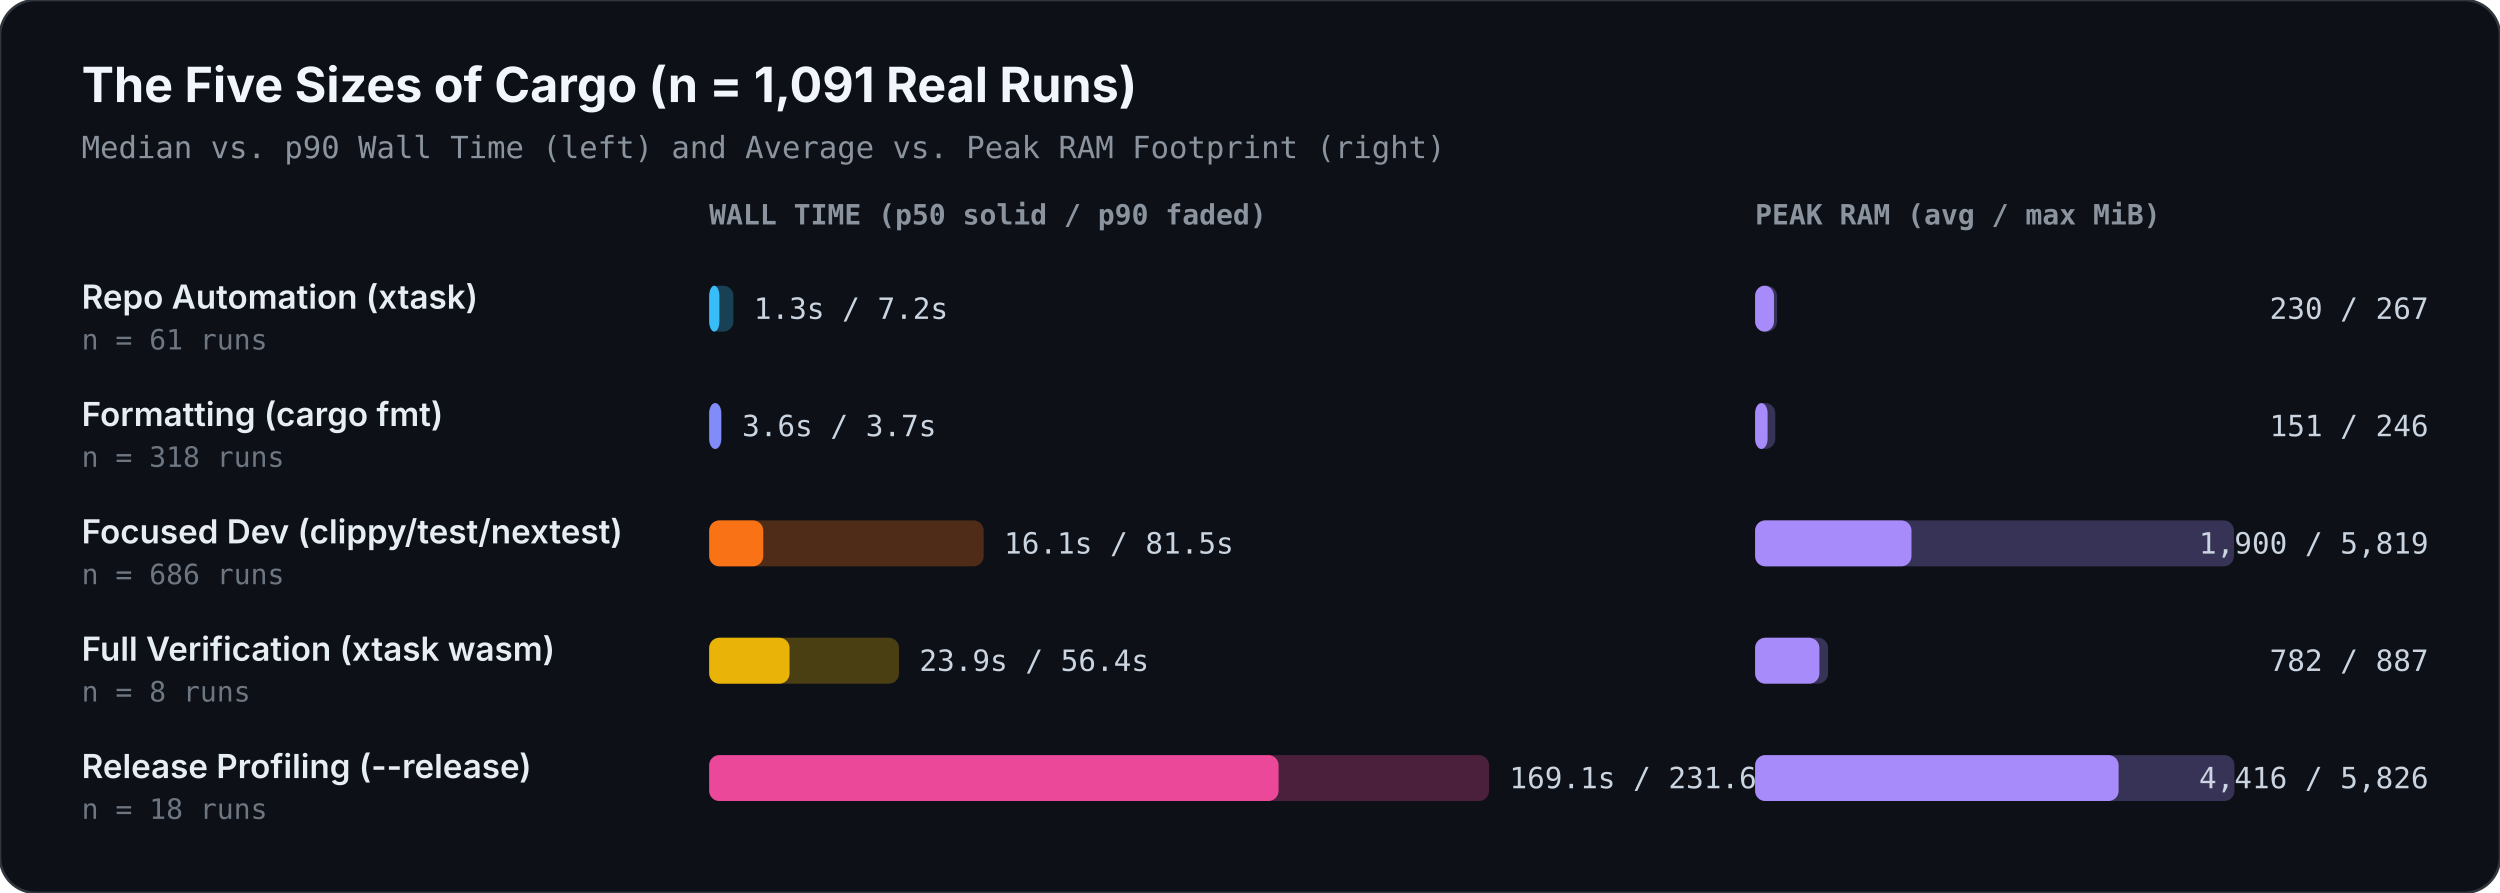
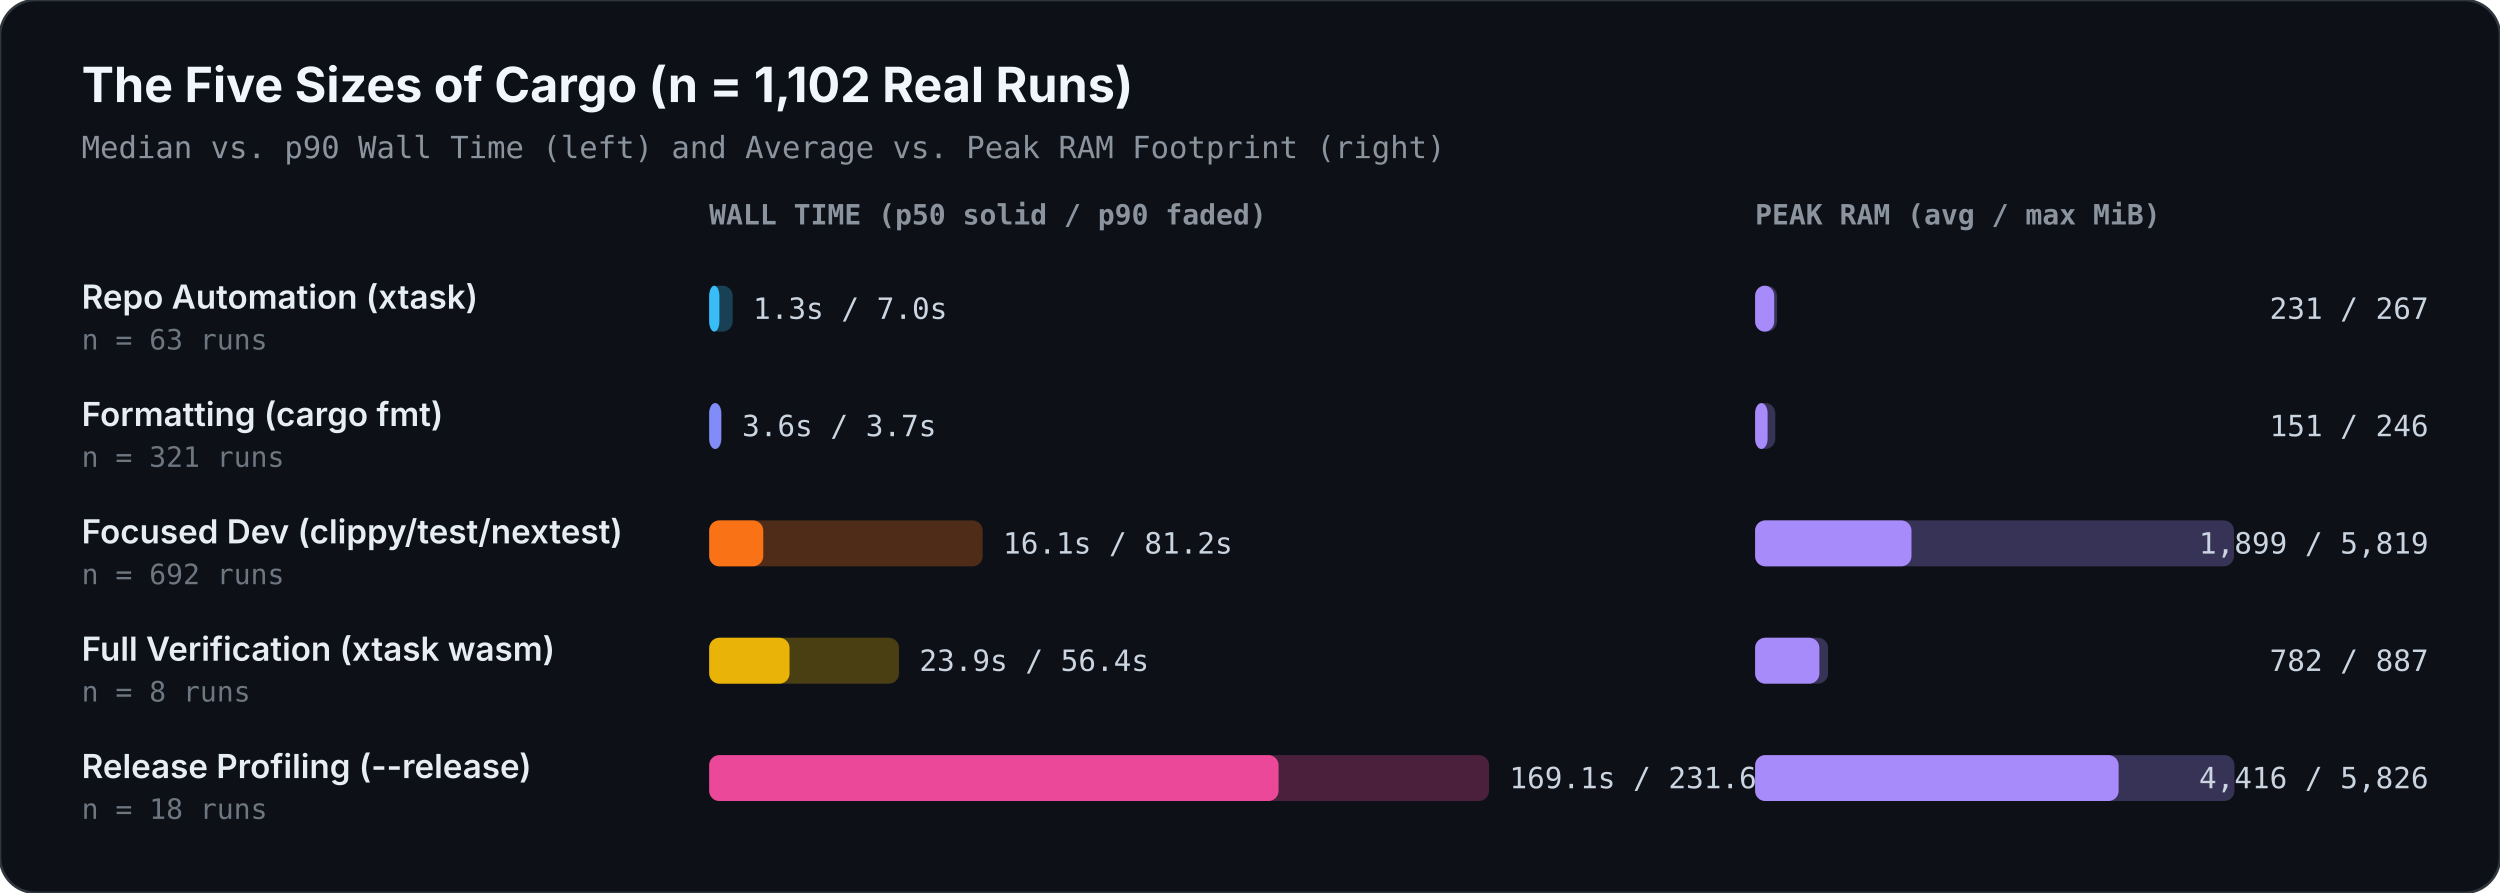
<svg xmlns="http://www.w3.org/2000/svg" viewBox="0 0 980 350" width="980" height="350" role="img" aria-label="Five Sizes of Cargo Workloads">
  <rect width="980" height="350" rx="14" fill="#0d1117" stroke="#30363d" />
-   <text x="32" y="40" fill="#f0f6fc" font-family="-apple-system, BlinkMacSystemFont, 'Segoe UI', sans-serif" font-size="19" font-weight="700">The Five Sizes of Cargo (n = 1,091 Real Runs)</text>
+   <text x="32" y="40" fill="#f0f6fc" font-family="-apple-system, BlinkMacSystemFont, 'Segoe UI', sans-serif" font-size="19" font-weight="700">The Five Sizes of Cargo (n = 1,102 Real Runs)</text>
  <text x="32" y="62" fill="#8b949e" font-family="ui-monospace, monospace" font-size="12">Median vs. p90 Wall Time (left) and Average vs. Peak RAM Footprint (right)</text>
  <text x="278" y="88" fill="#8b949e" font-family="ui-monospace, monospace" font-size="11" font-weight="700">WALL TIME (p50 solid / p90 faded)</text>
  <text x="688" y="88" fill="#8b949e" font-family="ui-monospace, monospace" font-size="11" font-weight="700">PEAK RAM (avg / max MiB)</text>
  <text x="32" y="121" fill="#e6edf3" font-family="-apple-system, sans-serif" font-size="13" font-weight="600">Repo Automation (xtask)</text>
-   <text x="32" y="137" fill="#6e7681" font-family="ui-monospace, monospace" font-size="11">n = 61 runs</text>
-   <rect x="278" y="112" width="9.5" height="18" rx="4" fill="#38bdf8" fill-opacity="0.28" />
+   <text x="32" y="137" fill="#6e7681" font-family="ui-monospace, monospace" font-size="11">n = 63 runs</text>
+   <rect x="278" y="112" width="9.2" height="18" rx="4" fill="#38bdf8" fill-opacity="0.28" />
  <rect x="278" y="112" width="4.0" height="18" rx="4" fill="#38bdf8" />
-   <text x="295.5" y="125" fill="#cbd5e1" font-family="ui-monospace, monospace" font-size="11.5">1.3s / 7.2s</text>
+   <text x="295.2" y="125" fill="#cbd5e1" font-family="ui-monospace, monospace" font-size="11.5">1.3s / 7.0s</text>
  <rect x="688" y="112" width="8.6" height="18" rx="4" fill="#a78bfa" fill-opacity="0.28" />
-   <rect x="688" y="112" width="7.4" height="18" rx="4" fill="#a78bfa" />
-   <text x="952" y="125" text-anchor="end" fill="#cbd5e1" font-family="ui-monospace, monospace" font-size="11.5">230 / 267</text>
+   <rect x="688" y="112" width="7.5" height="18" rx="4" fill="#a78bfa" />
+   <text x="952" y="125" text-anchor="end" fill="#cbd5e1" font-family="ui-monospace, monospace" font-size="11.5">231 / 267</text>
  <text x="32" y="167" fill="#e6edf3" font-family="-apple-system, sans-serif" font-size="13" font-weight="600">Formatting (cargo fmt)</text>
-   <text x="32" y="183" fill="#6e7681" font-family="ui-monospace, monospace" font-size="11">n = 318 runs</text>
+   <text x="32" y="183" fill="#6e7681" font-family="ui-monospace, monospace" font-size="11">n = 321 runs</text>
  <rect x="278" y="158" width="4.9" height="18" rx="4" fill="#818cf8" fill-opacity="0.28" />
  <rect x="278" y="158" width="4.7" height="18" rx="4" fill="#818cf8" />
  <text x="290.9" y="171" fill="#cbd5e1" font-family="ui-monospace, monospace" font-size="11.5">3.6s / 3.7s</text>
  <rect x="688" y="158" width="7.9" height="18" rx="4" fill="#a78bfa" fill-opacity="0.28" />
  <rect x="688" y="158" width="4.9" height="18" rx="4" fill="#a78bfa" />
  <text x="952" y="171" text-anchor="end" fill="#cbd5e1" font-family="ui-monospace, monospace" font-size="11.5">151 / 246</text>
  <text x="32" y="213" fill="#e6edf3" font-family="-apple-system, sans-serif" font-size="13" font-weight="600">Focused Dev (clippy/test/nextest)</text>
-   <text x="32" y="229" fill="#6e7681" font-family="ui-monospace, monospace" font-size="11">n = 686 runs</text>
-   <rect x="278" y="204" width="107.6" height="18" rx="4" fill="#f97316" fill-opacity="0.28" />
+   <text x="32" y="229" fill="#6e7681" font-family="ui-monospace, monospace" font-size="11">n = 692 runs</text>
+   <rect x="278" y="204" width="107.2" height="18" rx="4" fill="#f97316" fill-opacity="0.28" />
  <rect x="278" y="204" width="21.2" height="18" rx="4" fill="#f97316" />
-   <text x="393.6" y="217" fill="#cbd5e1" font-family="ui-monospace, monospace" font-size="11.5">16.1s / 81.5s</text>
+   <text x="393.2" y="217" fill="#cbd5e1" font-family="ui-monospace, monospace" font-size="11.5">16.1s / 81.2s</text>
  <rect x="688" y="204" width="187.7" height="18" rx="4" fill="#a78bfa" fill-opacity="0.28" />
  <rect x="688" y="204" width="61.3" height="18" rx="4" fill="#a78bfa" />
-   <text x="952" y="217" text-anchor="end" fill="#cbd5e1" font-family="ui-monospace, monospace" font-size="11.5">1,900 / 5,819</text>
+   <text x="952" y="217" text-anchor="end" fill="#cbd5e1" font-family="ui-monospace, monospace" font-size="11.5">1,899 / 5,819</text>
  <text x="32" y="259" fill="#e6edf3" font-family="-apple-system, sans-serif" font-size="13" font-weight="600">Full Verification (xtask wasm)</text>
  <text x="32" y="275" fill="#6e7681" font-family="ui-monospace, monospace" font-size="11">n = 8 runs</text>
  <rect x="278" y="250" width="74.4" height="18" rx="4" fill="#eab308" fill-opacity="0.28" />
  <rect x="278" y="250" width="31.5" height="18" rx="4" fill="#eab308" />
  <text x="360.4" y="263" fill="#cbd5e1" font-family="ui-monospace, monospace" font-size="11.5">23.9s / 56.4s</text>
  <rect x="688" y="250" width="28.6" height="18" rx="4" fill="#a78bfa" fill-opacity="0.28" />
  <rect x="688" y="250" width="25.2" height="18" rx="4" fill="#a78bfa" />
  <text x="952" y="263" text-anchor="end" fill="#cbd5e1" font-family="ui-monospace, monospace" font-size="11.5">782 / 887</text>
  <text x="32" y="305" fill="#e6edf3" font-family="-apple-system, sans-serif" font-size="13" font-weight="600">Release Profiling (--release)</text>
  <text x="32" y="321" fill="#6e7681" font-family="ui-monospace, monospace" font-size="11">n = 18 runs</text>
  <rect x="278" y="296" width="305.7" height="18" rx="4" fill="#ec4899" fill-opacity="0.28" />
  <rect x="278" y="296" width="223.2" height="18" rx="4" fill="#ec4899" />
  <text x="591.7" y="309" fill="#cbd5e1" font-family="ui-monospace, monospace" font-size="11.5">169.1s / 231.6s</text>
  <rect x="688" y="296" width="187.9" height="18" rx="4" fill="#a78bfa" fill-opacity="0.28" />
  <rect x="688" y="296" width="142.5" height="18" rx="4" fill="#a78bfa" />
  <text x="952" y="309" text-anchor="end" fill="#cbd5e1" font-family="ui-monospace, monospace" font-size="11.5">4,416 / 5,826</text>
</svg>
